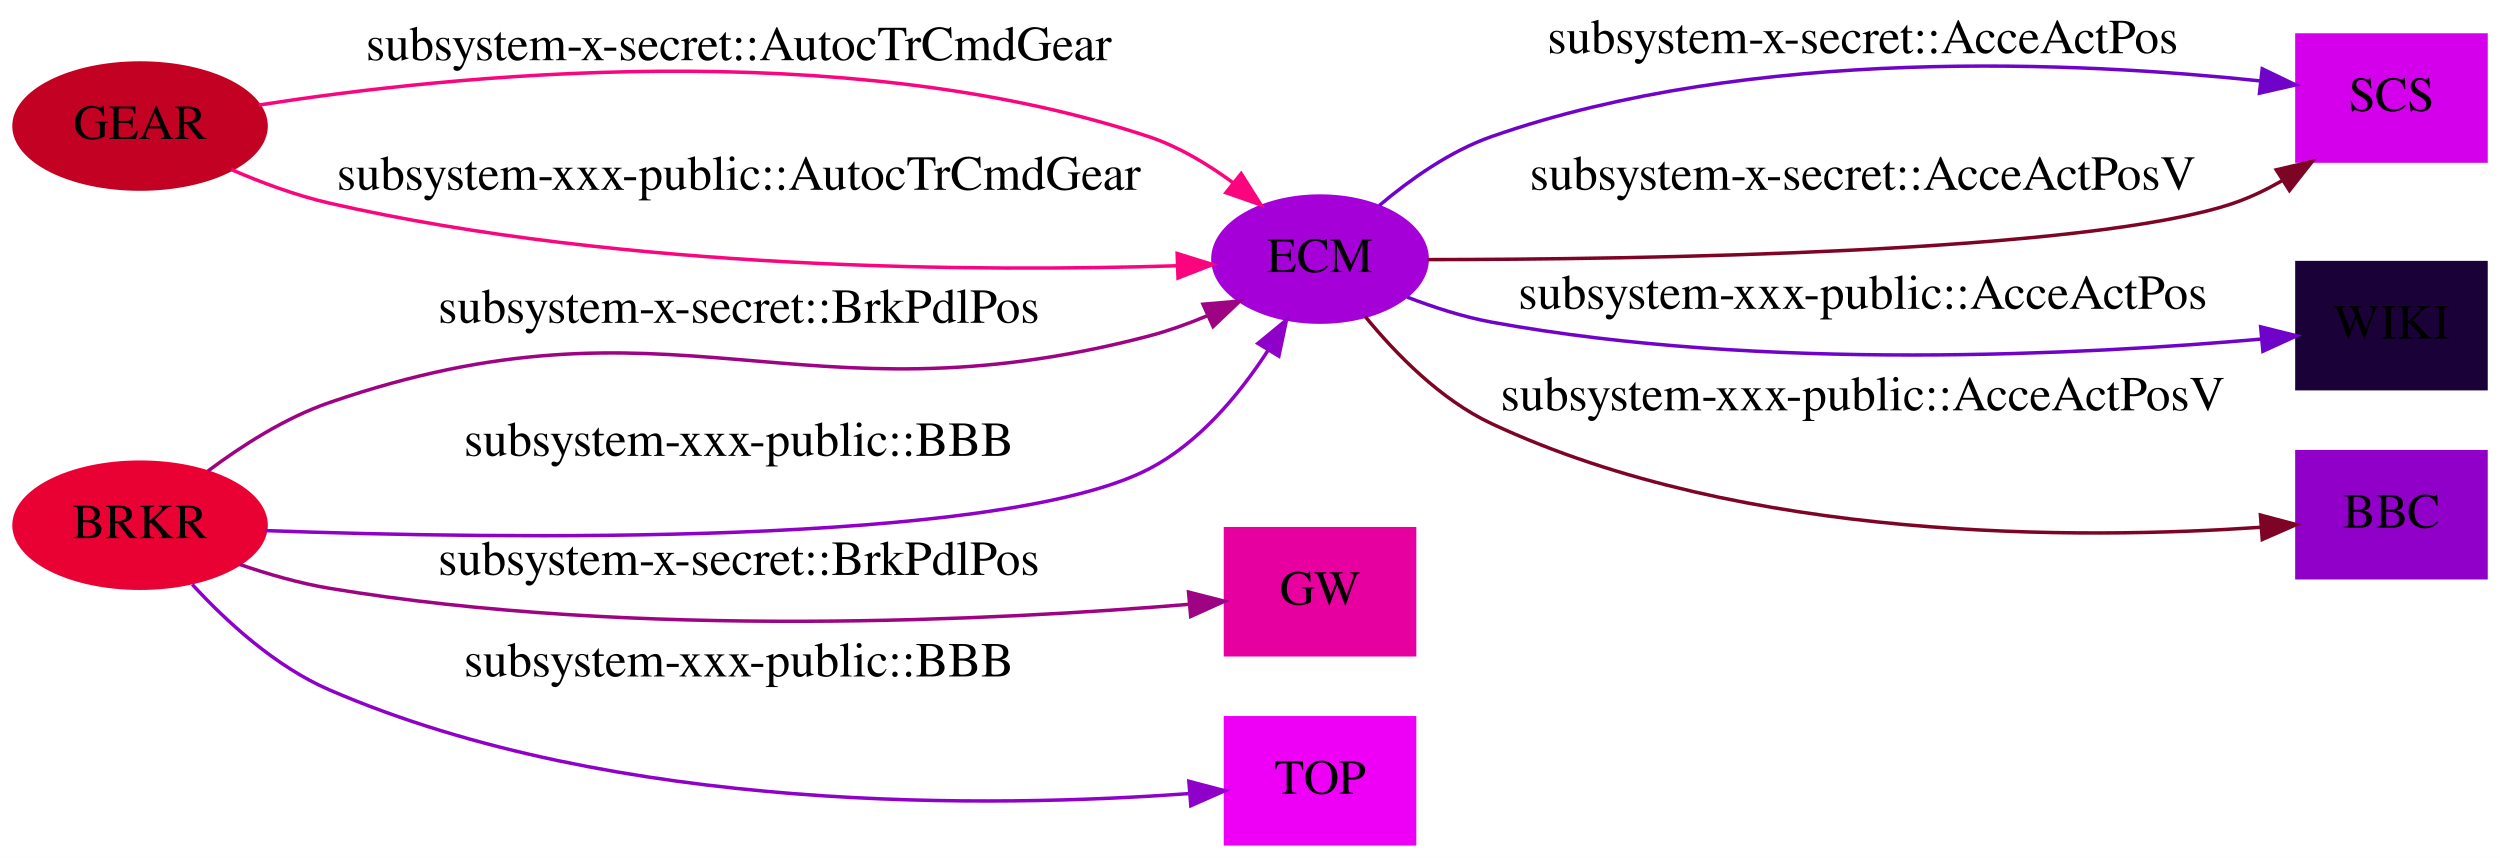
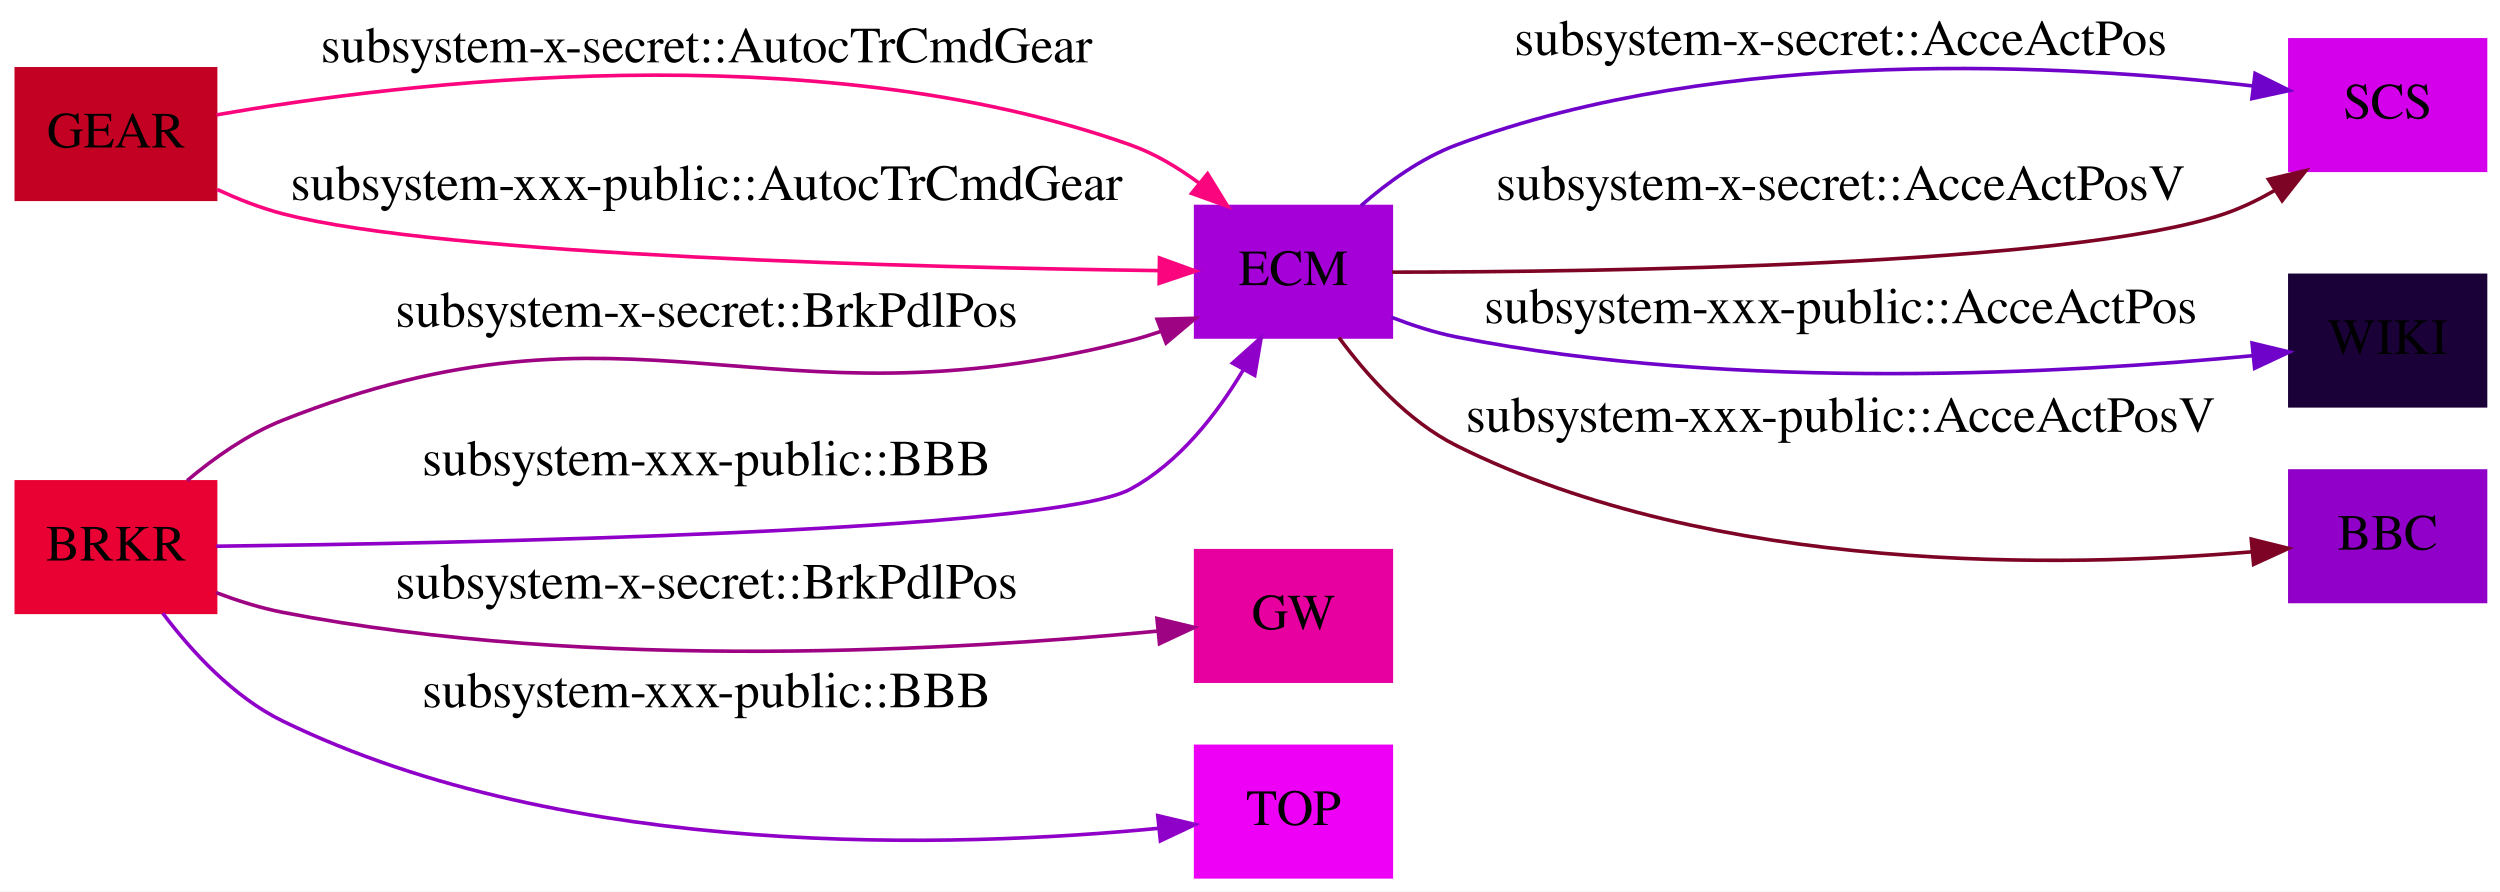
- <svg xmlns="http://www.w3.org/2000/svg" width="714pt" height="245pt" viewBox="0.00 0.00 714.00 245.00">
-   <g id="graph0" class="graph" transform="scale(1 1) rotate(0) translate(4 241)">
-     <polygon fill="white" stroke="none" points="-4,4 -4,-241 710,-241 710,4 -4,4" />
+ <svg xmlns="http://www.w3.org/2000/svg" width="690pt" height="246pt" viewBox="0.00 0.00 690.00 246.00">
+   <g id="graph0" class="graph" transform="scale(1 1) rotate(0) translate(4 242)">
+     <polygon fill="white" stroke="none" points="-4,4 -4,-242 686,-242 686,4 -4,4" />
    <g id="node1" class="node">
-       <ellipse fill="#a500d7" stroke="#a500d7" cx="373" cy="-167" rx="30.595" ry="18" />
-       <text text-anchor="middle" x="373" y="-163.3" font-family="Times,serif" font-size="14.00">ECM</text>
+       <polygon fill="#a500d7" stroke="#a500d7" points="380,-185 326,-185 326,-149 380,-149 380,-185" />
+       <text text-anchor="middle" x="353" y="-163.3" font-family="Times,serif" font-size="14.00">ECM</text>
    </g>
    <g id="node2" class="node">
-       <polygon fill="#d500eb" stroke="#d500eb" points="706,-231 652,-231 652,-195 706,-195 706,-231" />
-       <text text-anchor="middle" x="679" y="-209.3" font-family="Times,serif" font-size="14.00">SCS</text>
+       <polygon fill="#d500eb" stroke="#d500eb" points="682,-231 628,-231 628,-195 682,-195 682,-231" />
+       <text text-anchor="middle" x="655" y="-209.3" font-family="Times,serif" font-size="14.00">SCS</text>
    </g>
    <g id="edge1" class="edge">
-       <path fill="none" stroke="#7003ca" d="M389.924,-182.315C398.665,-189.702 410.123,-197.846 422,-202 496.484,-228.054 590.657,-223.283 641.473,-217.896" />
-       <polygon fill="#7003ca" stroke="#7003ca" points="642.092,-221.349 651.636,-216.748 641.306,-214.393 642.092,-221.349" />
-       <text text-anchor="middle" x="528" y="-225.8" font-family="Times,serif" font-size="14.00">subsystem-x-secret::AcceActPos</text>
+       <path fill="none" stroke="#7003ca" d="M371.633,-185.239C379.098,-191.757 388.307,-198.38 398,-202 472.116,-229.682 566.808,-224.21 617.715,-218.29" />
+       <polygon fill="#7003ca" stroke="#7003ca" points="618.396,-221.732 627.891,-217.031 617.537,-214.785 618.396,-221.732" />
+       <text text-anchor="middle" x="504" y="-226.8" font-family="Times,serif" font-size="14.00">subsystem-x-secret::AcceActPos</text>
    </g>
    <g id="edge2" class="edge">
-       <path fill="none" stroke="#7d0424" d="M403.693,-166.859C462.602,-166.899 592.178,-168.678 634,-183 638.674,-184.601 643.314,-186.84 647.73,-189.382" />
-       <polygon fill="#7d0424" stroke="#7d0424" points="646.106,-192.497 656.421,-194.917 649.866,-186.593 646.106,-192.497" />
-       <text text-anchor="middle" x="528" y="-186.8" font-family="Times,serif" font-size="14.00">subsystem-x-secret::AcceActPosV</text>
+       <path fill="none" stroke="#7d0424" d="M380.189,-166.888C436.645,-166.93 568.088,-168.625 610,-183 614.673,-184.603 619.313,-186.844 623.729,-189.387" />
+       <polygon fill="#7d0424" stroke="#7d0424" points="622.105,-192.502 632.419,-194.922 625.865,-186.598 622.105,-192.502" />
+       <text text-anchor="middle" x="504" y="-186.8" font-family="Times,serif" font-size="14.00">subsystem-x-secret::AcceActPosV</text>
    </g>
    <g id="node6" class="node">
-       <polygon fill="#1a0138" stroke="#1a0138" points="706,-166 652,-166 652,-130 706,-130 706,-166" />
-       <text text-anchor="middle" x="679" y="-144.3" font-family="Times,serif" font-size="14.00">WIKI</text>
+       <polygon fill="#1a0138" stroke="#1a0138" points="682,-166 628,-166 628,-130 682,-130 682,-166" />
+       <text text-anchor="middle" x="655" y="-144.3" font-family="Times,serif" font-size="14.00">WIKI</text>
    </g>
    <g id="edge6" class="edge">
-       <path fill="none" stroke="#7003ca" d="M397.942,-156.121C405.482,-153.217 413.946,-150.477 422,-149 499.341,-134.819 592.047,-139.761 641.945,-144.167" />
-       <polygon fill="#7003ca" stroke="#7003ca" points="641.641,-147.654 651.921,-145.093 642.287,-140.684 641.641,-147.654" />
-       <text text-anchor="middle" x="528" y="-152.8" font-family="Times,serif" font-size="14.00">subsystem-xxx-public::AcceActPos</text>
+       <path fill="none" stroke="#7003ca" d="M380.013,-154.447C385.806,-152.196 392.01,-150.19 398,-149 475.123,-133.678 567.913,-139.056 617.882,-143.841" />
+       <polygon fill="#7003ca" stroke="#7003ca" points="617.574,-147.327 627.874,-144.845 618.274,-140.362 617.574,-147.327" />
+       <text text-anchor="middle" x="504" y="-152.8" font-family="Times,serif" font-size="14.00">subsystem-xxx-public::AcceActPos</text>
    </g>
    <g id="node7" class="node">
-       <polygon fill="#9000c9" stroke="#9000c9" points="706,-112 652,-112 652,-76 706,-76 706,-112" />
-       <text text-anchor="middle" x="679" y="-90.3" font-family="Times,serif" font-size="14.00">BBC</text>
+       <polygon fill="#9000c9" stroke="#9000c9" points="682,-112 628,-112 628,-76 682,-76 682,-112" />
+       <text text-anchor="middle" x="655" y="-90.3" font-family="Times,serif" font-size="14.00">BBC</text>
    </g>
    <g id="edge7" class="edge">
-       <path fill="none" stroke="#7d0424" d="M385.903,-150.6C394.615,-139.951 407.425,-126.827 422,-120 494.289,-86.14 590.388,-86.882 641.838,-90.417" />
-       <polygon fill="#7d0424" stroke="#7d0424" points="641.576,-93.907 651.813,-91.177 642.108,-86.928 641.576,-93.907" />
-       <text text-anchor="middle" x="528" y="-123.8" font-family="Times,serif" font-size="14.00">subsystem-xxx-public::AcceActPosV</text>
+       <path fill="none" stroke="#7d0424" d="M365.572,-148.817C373.368,-138.22 384.649,-125.666 398,-119 469.391,-83.354 565.845,-85.29 617.592,-89.71" />
+       <polygon fill="#7d0424" stroke="#7d0424" points="617.346,-93.202 627.628,-90.647 617.997,-86.233 617.346,-93.202" />
+       <text text-anchor="middle" x="504" y="-122.8" font-family="Times,serif" font-size="14.00">subsystem-xxx-public::AcceActPosV</text>
    </g>
    <g id="node3" class="node">
-       <ellipse fill="#c30122" stroke="#c30122" cx="36" cy="-205" rx="35.995" ry="18" />
-       <text text-anchor="middle" x="36" y="-201.3" font-family="Times,serif" font-size="14.00">GEAR</text>
+       <polygon fill="#c30122" stroke="#c30122" points="55.5,-223 0.5,-223 0.5,-187 55.5,-187 55.5,-223" />
+       <text text-anchor="middle" x="28" y="-201.3" font-family="Times,serif" font-size="14.00">GEAR</text>
    </g>
    <g id="edge3" class="edge">
-       <path fill="none" stroke="#fa057d" d="M69.908,-210.994C124.386,-219.539 236.03,-231.176 324,-202 332.584,-199.153 340.919,-194.15 348.168,-188.802" />
-       <polygon fill="#fa057d" stroke="#fa057d" points="350.48,-191.436 356.13,-182.474 346.124,-185.956 350.48,-191.436" />
-       <text text-anchor="middle" x="207" y="-223.8" font-family="Times,serif" font-size="14.00">subsystem-x-secret::AutocTrCmdGear</text>
+       <path fill="none" stroke="#fa057d" d="M55.764,-210.3C106.654,-219.182 220.133,-233.216 308,-202 314.674,-199.629 321.1,-195.79 326.882,-191.506" />
+       <polygon fill="#fa057d" stroke="#fa057d" points="329.295,-194.054 334.846,-185.03 324.879,-188.623 329.295,-194.054" />
+       <text text-anchor="middle" x="191" y="-224.8" font-family="Times,serif" font-size="14.00">subsystem-x-secret::AutocTrCmdGear</text>
    </g>
    <g id="edge8" class="edge">
-       <path fill="none" stroke="#fa057d" d="M62.037,-192.578C70.689,-188.837 80.58,-185.157 90,-183 174.648,-163.62 277.127,-163.396 332.262,-165.099" />
-       <polygon fill="#fa057d" stroke="#fa057d" points="332.2,-168.599 342.315,-165.448 332.443,-161.603 332.2,-168.599" />
-       <text text-anchor="middle" x="207" y="-186.8" font-family="Times,serif" font-size="14.00">subsystem-xxx-public::AutocTrCmdGear</text>
+       <path fill="none" stroke="#fa057d" d="M55.936,-189.7C61.733,-187.02 67.943,-184.586 74,-183 118.633,-171.313 251.255,-168.159 315.845,-167.31" />
+       <polygon fill="#fa057d" stroke="#fa057d" points="316.015,-170.809 325.972,-167.189 315.931,-163.809 316.015,-170.809" />
+       <text text-anchor="middle" x="191" y="-186.8" font-family="Times,serif" font-size="14.00">subsystem-xxx-public::AutocTrCmdGear</text>
    </g>
    <g id="node4" class="node">
-       <ellipse fill="#ea0134" stroke="#ea0134" cx="36" cy="-91" rx="35.995" ry="18" />
-       <text text-anchor="middle" x="36" y="-87.3" font-family="Times,serif" font-size="14.00">BRKR</text>
+       <polygon fill="#ea0134" stroke="#ea0134" points="55.5,-109 0.5,-109 0.5,-73 55.5,-73 55.5,-109" />
+       <text text-anchor="middle" x="28" y="-87.3" font-family="Times,serif" font-size="14.00">BRKR</text>
    </g>
    <g id="edge5" class="edge">
-       <path fill="none" stroke="#9d0382" d="M55.391,-106.483C65.065,-113.723 77.492,-121.683 90,-126 188.633,-160.041 223.042,-118.641 324,-145 329.543,-146.447 335.241,-148.499 340.687,-150.774" />
-       <polygon fill="#9d0382" stroke="#9d0382" points="339.576,-154.112 350.131,-155.028 342.451,-147.73 339.576,-154.112" />
-       <text text-anchor="middle" x="207" y="-148.8" font-family="Times,serif" font-size="14.00">subsystem-x-secret::BrkPdlPos</text>
+       <path fill="none" stroke="#9d0382" d="M47.634,-109.353C55.21,-115.719 64.431,-122.207 74,-126 171.108,-164.493 206.807,-122.087 308,-148 310.796,-148.716 313.642,-149.587 316.473,-150.557" />
+       <polygon fill="#9d0382" stroke="#9d0382" points="315.357,-153.877 325.949,-154.161 317.846,-147.335 315.357,-153.877" />
+       <text text-anchor="middle" x="191" y="-151.8" font-family="Times,serif" font-size="14.00">subsystem-x-secret::BrkPdlPos</text>
    </g>
    <g id="edge10" class="edge">
-       <path fill="none" stroke="#8f00c8" d="M71.776,-89.459C138.34,-87.07 280.972,-84.824 324,-107 338.408,-114.426 349.952,-128.319 358.106,-140.868" />
-       <polygon fill="#8f00c8" stroke="#8f00c8" points="355.257,-142.921 363.436,-149.656 361.242,-139.291 355.257,-142.921" />
-       <text text-anchor="middle" x="207" y="-110.8" font-family="Times,serif" font-size="14.00">subsystem-xxx-public::BBB</text>
+       <path fill="none" stroke="#8f00c8" d="M55.684,-91.244C121.193,-92.026 286.204,-95.159 308,-107 321.387,-114.273 331.777,-127.579 339.092,-139.815" />
+       <polygon fill="#8f00c8" stroke="#8f00c8" points="336.183,-141.788 344.084,-148.847 342.309,-138.402 336.183,-141.788" />
+       <text text-anchor="middle" x="191" y="-110.8" font-family="Times,serif" font-size="14.00">subsystem-xxx-public::BBB</text>
    </g>
    <g id="node5" class="node">
-       <polygon fill="#e7009f" stroke="#e7009f" points="400,-90 346,-90 346,-54 400,-54 400,-90" />
-       <text text-anchor="middle" x="373" y="-68.3" font-family="Times,serif" font-size="14.00">GW</text>
+       <polygon fill="#e7009f" stroke="#e7009f" points="380,-90 326,-90 326,-54 380,-54 380,-90" />
+       <text text-anchor="middle" x="353" y="-68.3" font-family="Times,serif" font-size="14.00">GW</text>
    </g>
    <g id="edge4" class="edge">
-       <path fill="none" stroke="#9d0382" d="M64.346,-79.833C72.465,-77.034 81.469,-74.425 90,-73 177.148,-58.446 281.569,-63.915 335.6,-68.409" />
-       <polygon fill="#9d0382" stroke="#9d0382" points="335.448,-71.909 345.714,-69.289 336.055,-64.935 335.448,-71.909" />
-       <text text-anchor="middle" x="207" y="-76.8" font-family="Times,serif" font-size="14.00">subsystem-x-secret::BrkPdlPos</text>
+       <path fill="none" stroke="#9d0382" d="M55.626,-78.445C61.549,-76.194 67.888,-74.189 74,-73 159.278,-56.418 262.073,-62.66 315.591,-67.828" />
+       <polygon fill="#9d0382" stroke="#9d0382" points="315.317,-71.318 325.618,-68.84 316.02,-64.353 315.317,-71.318" />
+       <text text-anchor="middle" x="191" y="-76.8" font-family="Times,serif" font-size="14.00">subsystem-x-secret::BrkPdlPos</text>
    </g>
    <g id="node8" class="node">
-       <polygon fill="#ed00f5" stroke="#ed00f5" points="400,-36 346,-36 346,-0 400,-0 400,-36" />
-       <text text-anchor="middle" x="373" y="-14.3" font-family="Times,serif" font-size="14.00">TOP</text>
+       <polygon fill="#ed00f5" stroke="#ed00f5" points="380,-36 326,-36 326,-0 380,-0 380,-36" />
+       <text text-anchor="middle" x="353" y="-14.3" font-family="Times,serif" font-size="14.00">TOP</text>
    </g>
    <g id="edge9" class="edge">
-       <path fill="none" stroke="#8f00c8" d="M50.902,-74.082C60.653,-63.496 74.652,-50.647 90,-44 172.227,-8.388 280.304,-10.305 335.748,-14.364" />
-       <polygon fill="#8f00c8" stroke="#8f00c8" points="335.544,-17.859 345.791,-15.166 336.102,-10.881 335.544,-17.859" />
-       <text text-anchor="middle" x="207" y="-47.8" font-family="Times,serif" font-size="14.00">subsystem-xxx-public::BBB</text>
+       <path fill="none" stroke="#8f00c8" d="M40.906,-72.776C48.907,-62.163 60.447,-49.608 74,-43 153.384,-4.294 260.639,-8.029 315.845,-13.392" />
+       <polygon fill="#8f00c8" stroke="#8f00c8" points="315.539,-16.88 325.849,-14.439 316.268,-9.917 315.539,-16.88" />
+       <text text-anchor="middle" x="191" y="-46.8" font-family="Times,serif" font-size="14.00">subsystem-xxx-public::BBB</text>
    </g>
  </g>
</svg>
